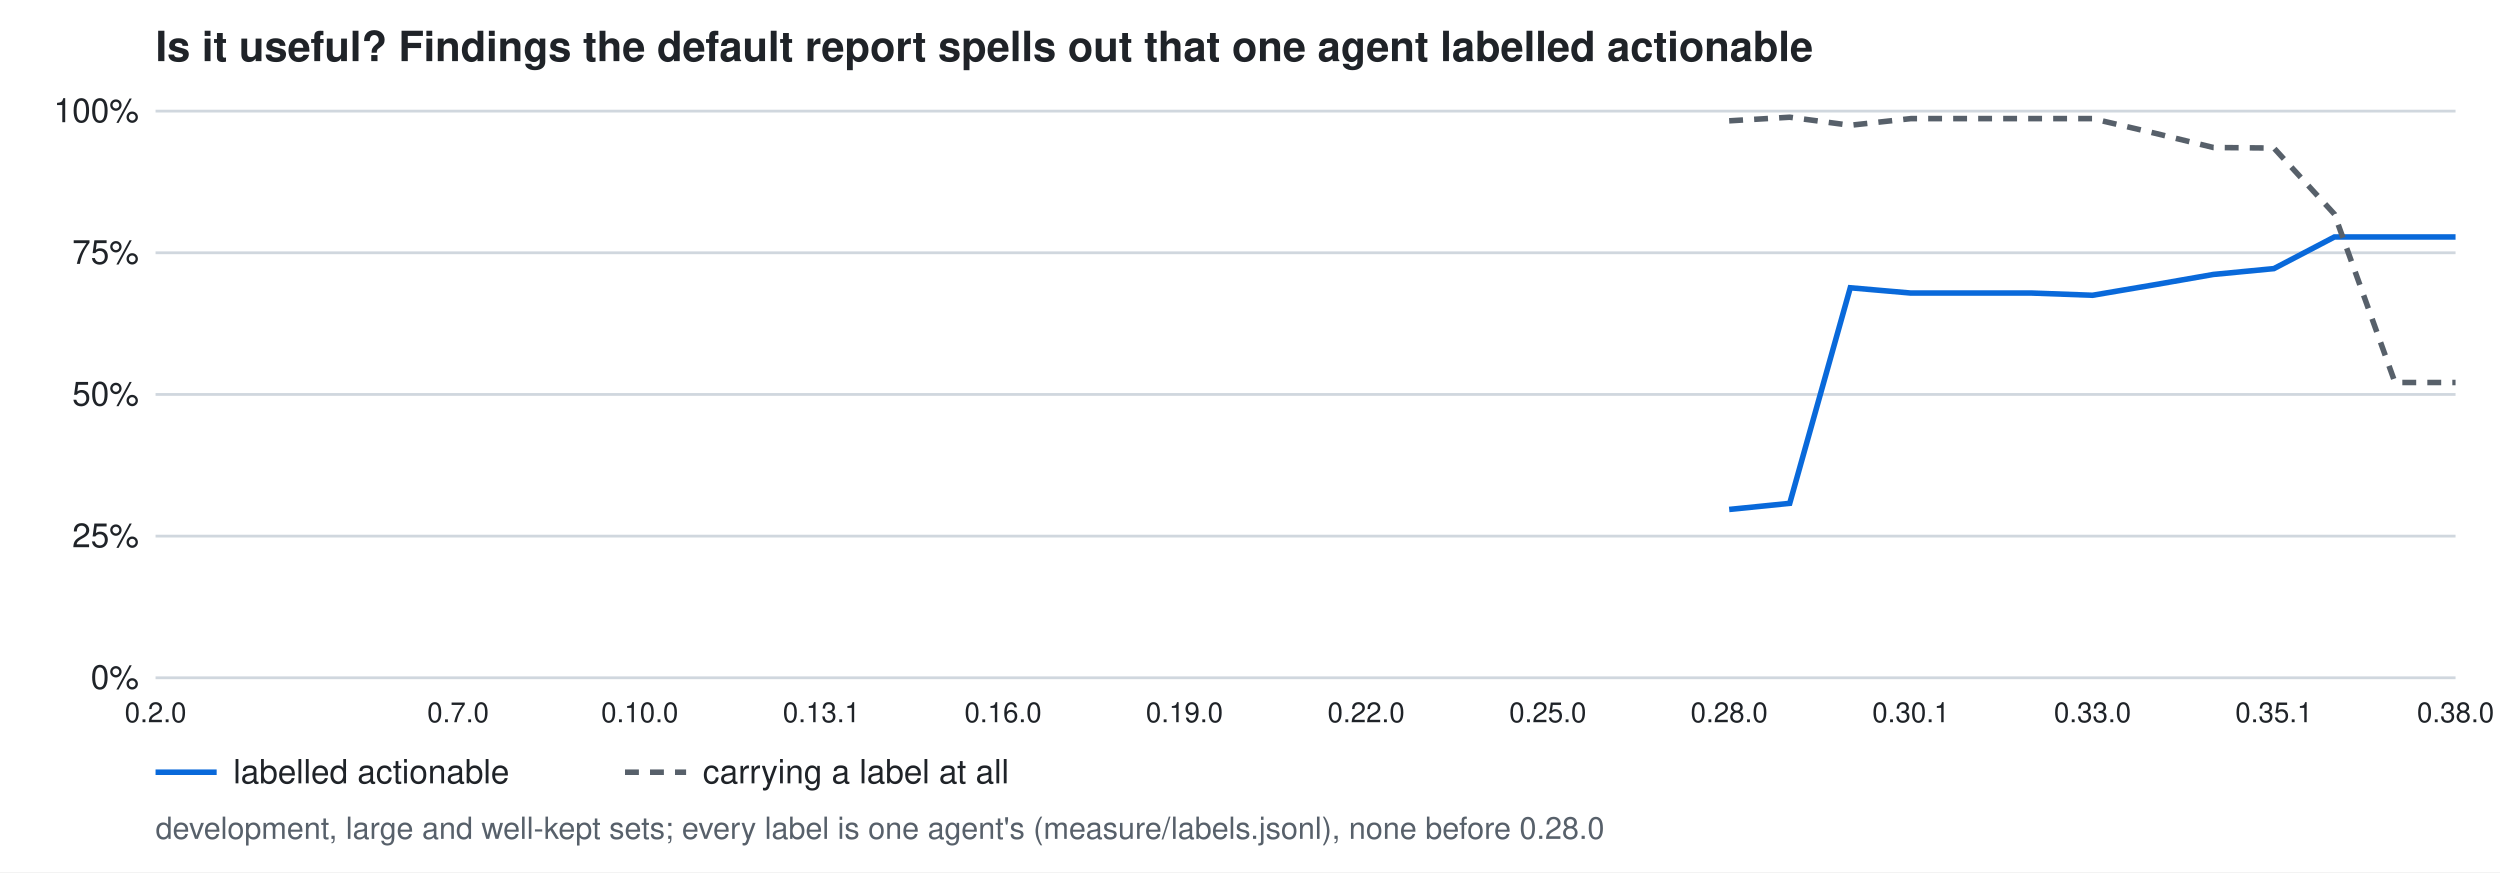
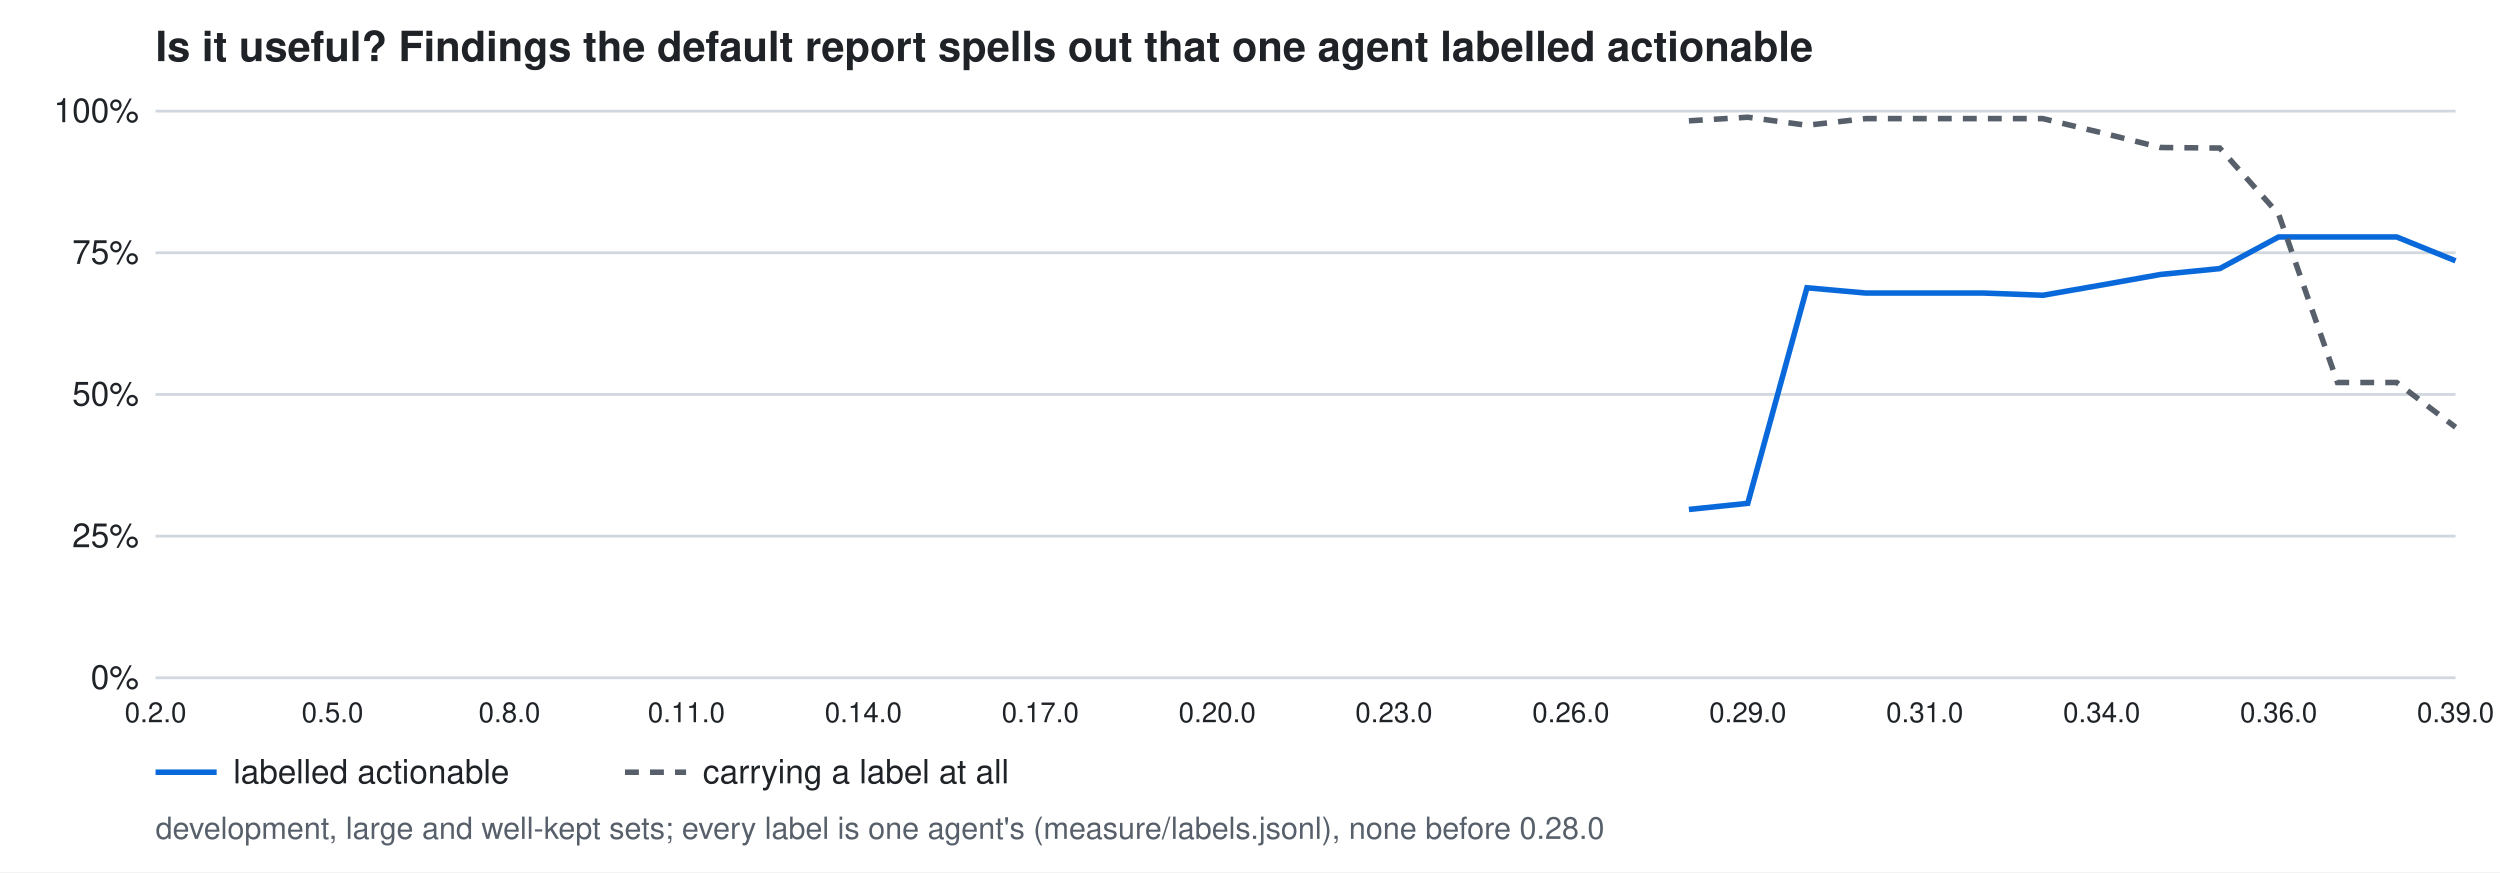
<svg xmlns="http://www.w3.org/2000/svg" width="900" height="314" viewBox="0 0 900 314" font-family="-apple-system,Segoe UI,Helvetica,Arial,sans-serif" font-size="12">
  <rect width="900" height="314" fill="#ffffff" />
  <text x="56" y="22" font-size="15" font-weight="600" fill="#1f2328">Is it useful? Findings the default report spells out that one agent labelled actionable</text>
  <line x1="56" y1="244.0" x2="884" y2="244.0" stroke="#d0d7de" stroke-width="1" />
  <text x="50" y="248.0" text-anchor="end" fill="#1f2328">0%</text>
  <line x1="56" y1="193.0" x2="884" y2="193.0" stroke="#d0d7de" stroke-width="1" />
  <text x="50" y="197.0" text-anchor="end" fill="#1f2328">25%</text>
  <line x1="56" y1="142.0" x2="884" y2="142.0" stroke="#d0d7de" stroke-width="1" />
  <text x="50" y="146.0" text-anchor="end" fill="#1f2328">50%</text>
  <line x1="56" y1="91.0" x2="884" y2="91.0" stroke="#d0d7de" stroke-width="1" />
  <text x="50" y="95.0" text-anchor="end" fill="#1f2328">75%</text>
  <line x1="56" y1="40.0" x2="884" y2="40.0" stroke="#d0d7de" stroke-width="1" />
  <text x="50" y="44.0" text-anchor="end" fill="#1f2328">100%</text>
  <text x="56.0" y="260" text-anchor="middle" fill="#1f2328" font-size="10">0.2.0</text>
-   <text x="164.9" y="260" text-anchor="middle" fill="#1f2328" font-size="10">0.7.0</text>
-   <text x="230.3" y="260" text-anchor="middle" fill="#1f2328" font-size="10">0.10.0</text>
-   <text x="295.7" y="260" text-anchor="middle" fill="#1f2328" font-size="10">0.13.1</text>
-   <text x="361.1" y="260" text-anchor="middle" fill="#1f2328" font-size="10">0.16.0</text>
-   <text x="426.4" y="260" text-anchor="middle" fill="#1f2328" font-size="10">0.19.0</text>
-   <text x="491.8" y="260" text-anchor="middle" fill="#1f2328" font-size="10">0.22.0</text>
-   <text x="557.2" y="260" text-anchor="middle" fill="#1f2328" font-size="10">0.25.0</text>
-   <text x="622.5" y="260" text-anchor="middle" fill="#1f2328" font-size="10">0.28.0</text>
-   <text x="687.9" y="260" text-anchor="middle" fill="#1f2328" font-size="10">0.30.1</text>
-   <text x="753.3" y="260" text-anchor="middle" fill="#1f2328" font-size="10">0.33.0</text>
-   <text x="818.6" y="260" text-anchor="middle" fill="#1f2328" font-size="10">0.35.1</text>
-   <text x="884.0" y="260" text-anchor="middle" fill="#1f2328" font-size="10">0.38.0</text>
-   <polyline points="622.5,183.4 644.3,181.2 666.1,103.6 687.9,105.5 709.7,105.5 731.5,105.5 753.3,106.3 775.1,102.6 796.8,98.8 818.6,96.7 840.4,85.3 862.2,85.3 884.0,85.3" fill="none" stroke="#0969da" stroke-width="2" />
-   <polyline points="622.5,43.5 644.3,42.2 666.1,45.1 687.9,42.7 709.7,42.7 731.5,42.7 753.3,42.7 775.1,47.8 796.8,53.1 818.6,53.3 840.4,77.1 862.2,137.7 884.0,137.7" fill="none" stroke="#57606a" stroke-width="2" stroke-dasharray="5 4" />
+   <text x="119.7" y="260" text-anchor="middle" fill="#1f2328" font-size="10">0.5.0</text>
+   <text x="183.4" y="260" text-anchor="middle" fill="#1f2328" font-size="10">0.8.0</text>
+   <text x="247.1" y="260" text-anchor="middle" fill="#1f2328" font-size="10">0.11.0</text>
+   <text x="310.8" y="260" text-anchor="middle" fill="#1f2328" font-size="10">0.14.0</text>
+   <text x="374.5" y="260" text-anchor="middle" fill="#1f2328" font-size="10">0.17.0</text>
+   <text x="438.2" y="260" text-anchor="middle" fill="#1f2328" font-size="10">0.20.0</text>
+   <text x="501.8" y="260" text-anchor="middle" fill="#1f2328" font-size="10">0.23.0</text>
+   <text x="565.5" y="260" text-anchor="middle" fill="#1f2328" font-size="10">0.26.0</text>
+   <text x="629.2" y="260" text-anchor="middle" fill="#1f2328" font-size="10">0.29.0</text>
+   <text x="692.9" y="260" text-anchor="middle" fill="#1f2328" font-size="10">0.31.0</text>
+   <text x="756.6" y="260" text-anchor="middle" fill="#1f2328" font-size="10">0.34.0</text>
+   <text x="820.3" y="260" text-anchor="middle" fill="#1f2328" font-size="10">0.36.0</text>
+   <text x="884.0" y="260" text-anchor="middle" fill="#1f2328" font-size="10">0.39.0</text>
+   <polyline points="608.0,183.4 629.2,181.2 650.5,103.6 671.7,105.5 692.9,105.5 714.2,105.5 735.4,106.3 756.6,102.6 777.8,98.8 799.1,96.7 820.3,85.3 841.5,85.3 862.8,85.3 884.0,93.9" fill="none" stroke="#0969da" stroke-width="2" />
+   <polyline points="608.0,43.5 629.2,42.2 650.5,45.1 671.7,42.7 692.9,42.7 714.2,42.7 735.4,42.7 756.6,47.8 777.8,53.1 799.1,53.3 820.3,77.1 841.5,137.7 862.8,137.7 884.0,153.8" fill="none" stroke="#57606a" stroke-width="2" stroke-dasharray="5 4" />
  <line x1="56" y1="278" x2="78" y2="278" stroke="#0969da" stroke-width="2" />
  <text x="84" y="282" fill="#1f2328">labelled actionable</text>
  <line x1="225" y1="278" x2="247" y2="278" stroke="#57606a" stroke-width="2" stroke-dasharray="5 4" />
  <text x="253" y="282" fill="#1f2328">carrying a label at all</text>
  <text x="56" y="302" fill="#57606a" font-size="11">development, large and well-kept sets; every label is one agent's (measure/labels.jsonl), none before 0.28.0</text>
</svg>
